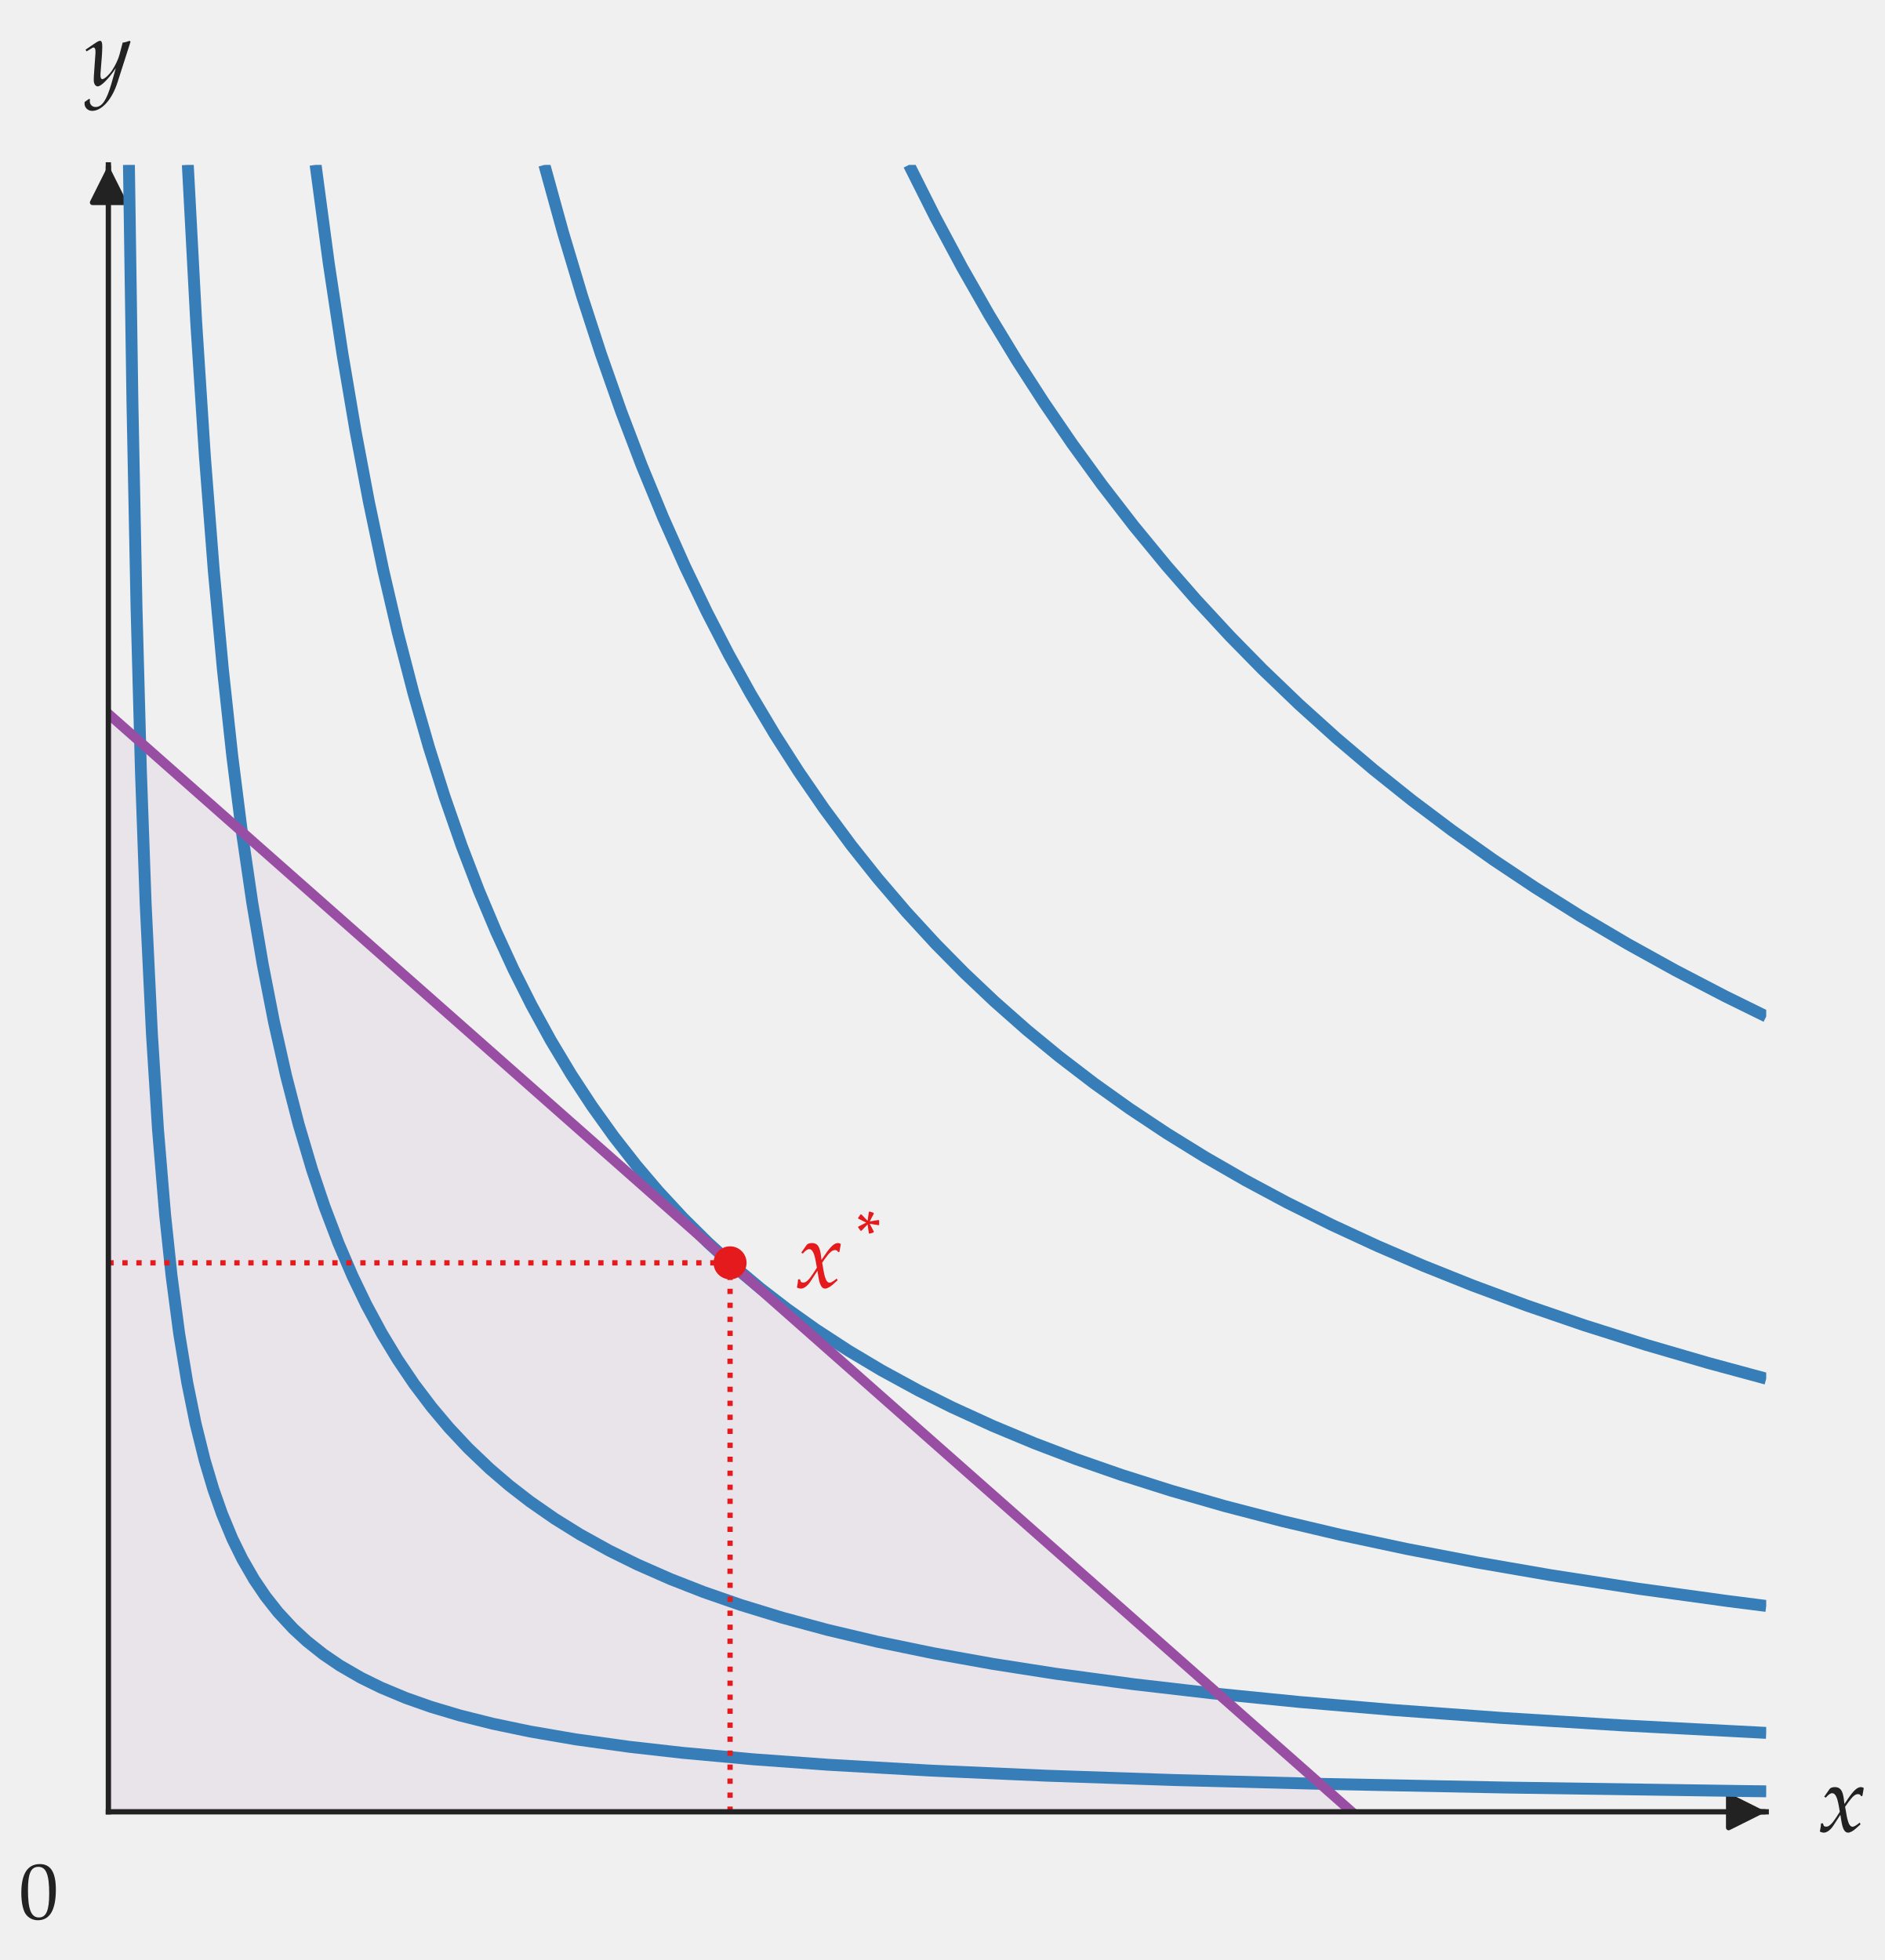
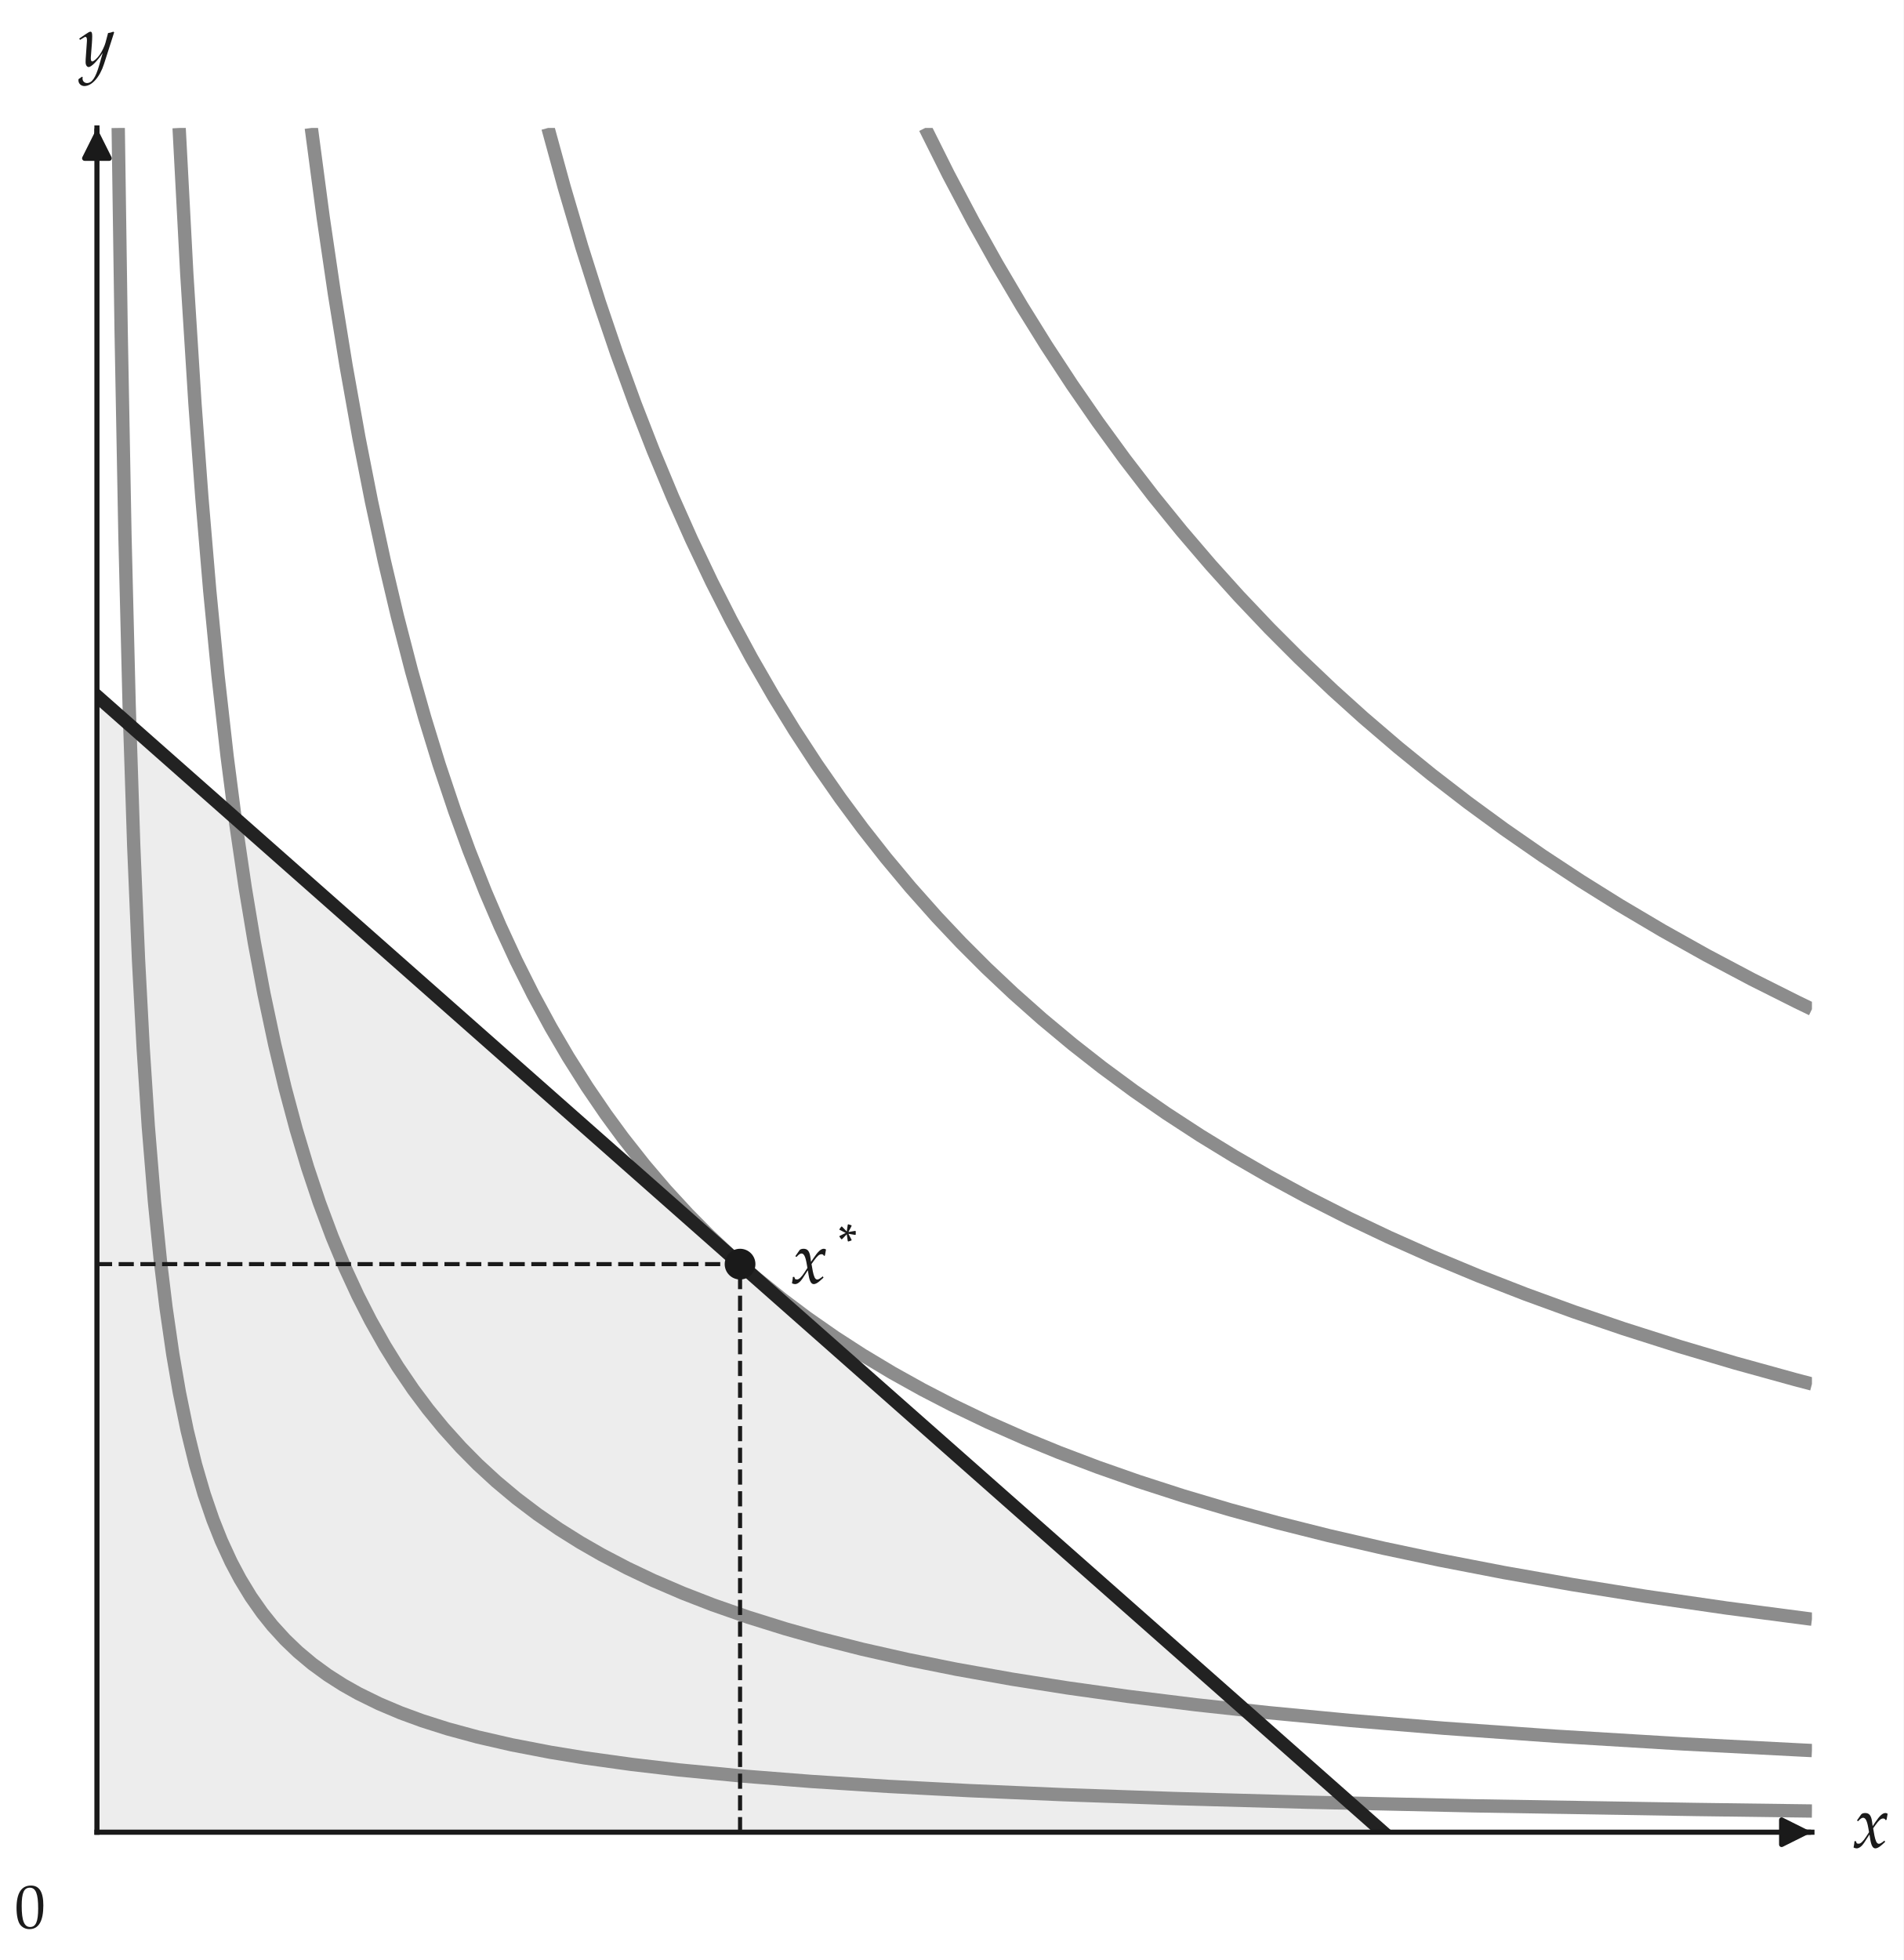
- <svg xmlns="http://www.w3.org/2000/svg" xmlns:xlink="http://www.w3.org/1999/xlink" width="285.393pt" height="296.906pt" viewBox="0 0 285.393 296.906" version="1.1">
+ <svg xmlns="http://www.w3.org/2000/svg" xmlns:xlink="http://www.w3.org/1999/xlink" width="371.604pt" height="382.561pt" viewBox="0 0 371.604 382.561" version="1.1">
  <defs>
    <style type="text/css">*{stroke-linejoin: round; stroke-linecap: butt}</style>
  </defs>
  <g id="figure_1">
    <g id="patch_1">
-       <path d="M 0 296.906  L 285.393 296.906  L 285.393 0  L 0 0  L 0 296.906  z " style="fill: none; opacity: 0" />
+       <path d="M 0 382.561  L 371.604 382.561  L 371.604 0  L 0 0  z " style="fill: #ffffff" />
    </g>
    <g id="axes_1">
      <g id="patch_2">
-         <path d="M 16.413 274.458  L 267.513 274.458  L 267.513 24.978  L 16.413 24.978  L 16.413 274.458  z " style="fill: none; opacity: 0" />
+         <path d="M 18.924 357.618  L 353.724 357.618  L 353.724 24.978  L 18.924 24.978  z " style="fill: #ffffff" />
      </g>
      <g id="patch_3">
-         <path d="M 267.262 274.458  Q 267.387 274.458 266.619 274.458  " style="fill: none; stroke: #222222; stroke-width: 0.8; stroke-linecap: round" />
-         <path d="M 261.819 272.058  L 266.619 274.458  L 261.819 276.858  z " style="fill: #222222; stroke: #222222; stroke-width: 0.8; stroke-linecap: round" />
+         <path d="M 353.389 357.618  Q 353.557 357.618 352.606 357.618  " style="fill: none; stroke: #1a1a1a; stroke-linecap: round" />
+         <path d="M 347.806 355.218  L 352.606 357.618  L 347.806 360.018  z " style="fill: #1a1a1a; stroke: #1a1a1a; stroke-linecap: round" />
      </g>
      <g id="patch_4">
-         <path d="M 16.413 25.227  Q 16.413 25.103 16.413 25.872  " style="fill: none; stroke: #222222; stroke-width: 0.8; stroke-linecap: round" />
-         <path d="M 14.013 30.672  L 16.413 25.872  L 18.813 30.672  z " style="fill: #222222; stroke: #222222; stroke-width: 0.8; stroke-linecap: round" />
+         <path d="M 18.924 25.311  Q 18.924 25.144 18.924 26.096  " style="fill: none; stroke: #1a1a1a; stroke-linecap: round" />
+         <path d="M 16.524 30.896  L 18.924 26.096  L 21.324 30.896  z " style="fill: #1a1a1a; stroke: #1a1a1a; stroke-linecap: round" />
      </g>
      <g id="FillBetweenPolyCollection_1">
        <defs>
-           <path id="m4ac855ac36" d="M 16.413 -22.448  L 16.413 -188.768  L 204.738 -22.448  L 204.738 -22.448  L 204.738 -22.448  L 16.413 -22.448  z " style="stroke: #984ea3; stroke-opacity: 0.08" />
+           <path id="m78f150f268" d="M 18.924 -24.943  L 18.924 -246.703  L 270.024 -24.943  L 270.024 -24.943  L 270.024 -24.943  L 18.924 -24.943  z " style="stroke: #222222; stroke-opacity: 0.08" />
        </defs>
-         <g clip-path="url(#p705c711063)">
-           <use xlink:href="#m4ac855ac36" x="0" y="296.906" style="fill: #984ea3; fill-opacity: 0.08; stroke: #984ea3; stroke-opacity: 0.08" />
+         <g clip-path="url(#pce294959e6)">
+           <use xlink:href="#m78f150f268" x="0" y="382.561" style="fill: #222222; fill-opacity: 0.08; stroke: #222222; stroke-opacity: 0.08" />
        </g>
      </g>
      <g id="matplotlib.axis_1">
        <g id="xtick_1">
          <g id="line2d_1" />
        </g>
        <g id="xtick_2">
          <g id="line2d_2" />
        </g>
        <g id="xtick_3">
          <g id="line2d_3" />
        </g>
        <g id="xtick_4">
          <g id="line2d_4" />
        </g>
        <g id="xtick_5">
          <g id="line2d_5" />
        </g>
        <g id="xtick_6">
          <g id="line2d_6" />
        </g>
        <g id="xtick_7">
          <g id="line2d_7" />
        </g>
        <g id="xtick_8">
          <g id="line2d_8" />
        </g>
        <g id="xtick_9">
          <g id="line2d_9" />
        </g>
      </g>
      <g id="matplotlib.axis_2">
        <g id="ytick_1">
          <g id="line2d_10" />
        </g>
        <g id="ytick_2">
          <g id="line2d_11" />
        </g>
        <g id="ytick_3">
          <g id="line2d_12" />
        </g>
        <g id="ytick_4">
          <g id="line2d_13" />
        </g>
        <g id="ytick_5">
          <g id="line2d_14" />
        </g>
        <g id="ytick_6">
          <g id="line2d_15" />
        </g>
        <g id="ytick_7">
          <g id="line2d_16" />
        </g>
        <g id="ytick_8">
          <g id="line2d_17" />
        </g>
      </g>
      <g id="QuadContourSet_1">
-         <path d="M 19.528 24.978  L 20.059 61.001  L 20.678 92.056  L 21.347 116.9  L 22.056 136.775  L 23.013 156.65  L 23.93 171.11  L 25.003 183.978  L 25.988 193.295  L 27.135 201.99  L 28.363 209.443  L 29.625 215.654  L 31.014 221.244  L 32.313 225.592  L 33.626 229.318  L 35.201 233.108  L 36.695 236.15  L 38.483 239.256  L 40.211 241.812  L 42.109 244.224  L 44.411 246.709  L 46.473 248.613  L 48.977 250.6  L 51.482 252.305  L 54.691 254.162  L 57.744 255.659  L 61.501 257.227  L 65.258 258.552  L 69.641 259.861  L 74.651 261.116  L 80.286 262.294  L 87.174 263.479  L 95.314 264.61  L 103.455 265.529  L 114.1 266.503  L 125.371 267.325  L 141.025 268.219  L 158.558 268.99  L 177.97 269.648  L 200.512 270.235  L 228.064 270.781  L 263.756 271.307  L 267.513 271.355  L 267.513 271.355  " clip-path="url(#p705c711063)" style="fill: none; stroke: #377eb8; stroke-width: 1.8" />
-         <path d="M 28.446 24.978  L 29.703 48.58  L 31.029 69.076  L 32.381 86.466  L 33.756 101.373  L 35.167 114.416  L 36.577 125.595  L 38.214 136.775  L 39.796 146.091  L 41.494 154.787  L 43.342 162.999  L 45.233 170.314  L 47.257 177.146  L 49.137 182.736  L 51.261 188.326  L 53.393 193.295  L 55.487 197.642  L 57.831 201.99  L 60.249 205.987  L 62.753 209.688  L 65.386 213.17  L 68 216.275  L 70.908 219.381  L 74.165 222.486  L 77.155 225.045  L 80.286 227.467  L 84.043 230.077  L 87.818 232.424  L 92.303 234.908  L 96.567 237.011  L 101.576 239.214  L 106.586 241.172  L 112.221 243.13  L 118.483 245.051  L 125.371 246.91  L 132.885 248.688  L 141.356 250.435  L 150.418 252.059  L 159.905 253.541  L 171.708 255.129  L 183.605 256.505  L 196.755 257.814  L 211.157 259.045  L 227.438 260.233  L 245.597 261.359  L 267.513 262.502  L 267.513 262.502  " clip-path="url(#p705c711063)" style="fill: none; stroke: #377eb8; stroke-width: 1.8" />
-         <path d="M 47.801 24.978  L 49.796 39.884  L 51.861 53.548  L 53.861 65.349  L 55.865 75.976  L 58.068 86.466  L 60.249 95.823  L 62.65 105.099  L 64.965 113.173  L 67.317 120.627  L 69.909 128.08  L 72.528 134.912  L 75.142 141.123  L 77.781 146.859  L 80.517 152.302  L 83.417 157.591  L 86.548 162.808  L 89.679 167.579  L 92.973 172.177  L 96.372 176.525  L 99.698 180.436  L 103.455 184.495  L 107.212 188.217  L 110.969 191.644  L 115.159 195.158  L 119.184 198.263  L 123.55 201.369  L 128.502 204.597  L 133.511 207.586  L 139.147 210.657  L 144.179 213.17  L 150.418 216.023  L 156.68 218.631  L 162.941 221.017  L 169.829 223.416  L 177.344 225.799  L 185.484 228.143  L 194.25 230.425  L 203.017 232.494  L 213.036 234.632  L 223.681 236.678  L 235.001 238.635  L 248.102 240.659  L 261.877 242.556  L 267.513 243.272  L 267.513 243.272  " clip-path="url(#p705c711063)" style="fill: none; stroke: #377eb8; stroke-width: 1.8" />
-         <path d="M 82.451 24.978  L 85.296 35.283  L 88.167 44.853  L 90.991 53.548  L 94.062 62.285  L 97.193 70.509  L 100.441 78.392  L 103.762 85.845  L 107.045 92.677  L 110.343 99.06  L 113.692 105.099  L 117.395 111.31  L 120.988 116.915  L 124.824 122.49  L 128.964 128.08  L 132.919 133.048  L 137.268 138.138  L 141.725 142.986  L 146.035 147.357  L 150.6 151.681  L 155.526 156.029  L 160.437 160.067  L 165.705 164.103  L 171.082 167.94  L 176.717 171.684  L 182.534 175.283  L 188.615 178.785  L 194.877 182.142  L 201.764 185.572  L 208.652 188.757  L 215.54 191.722  L 223.054 194.73  L 231.195 197.752  L 239.961 200.76  L 249.354 203.732  L 258.747 206.473  L 267.513 208.847  L 267.513 208.847  " clip-path="url(#p705c711063)" style="fill: none; stroke: #377eb8; stroke-width: 1.8" />
-         <path d="M 137.676 24.978  L 141.651 32.898  L 145.724 40.505  L 149.792 47.64  L 154.133 54.791  L 158.141 61.001  L 162.388 67.212  L 166.898 73.423  L 171.708 79.65  L 176.717 85.738  L 181.148 90.814  L 186.32 96.404  L 191.198 101.373  L 196.755 106.706  L 202.391 111.79  L 208.026 116.574  L 213.871 121.248  L 219.924 125.804  L 226.185 130.241  L 232.447 134.421  L 239.335 138.748  L 246.52 142.986  L 253.737 146.984  L 261.251 150.896  L 267.513 153.977  L 267.513 153.977  " clip-path="url(#p705c711063)" style="fill: none; stroke: #377eb8; stroke-width: 1.8" />
+         <path d="M 23.078 24.978  L 23.652 64.728  L 24.391 104.478  L 25.211 137.603  L 26.1 164.931  L 27.039 187.291  L 27.959 204.681  L 28.947 219.821  L 30.147 234.494  L 31.31 246.088  L 32.411 255.197  L 33.729 264.307  L 35.013 271.76  L 36.541 279.213  L 38.166 285.838  L 39.856 291.635  L 41.561 296.603  L 43.209 300.744  L 45.117 304.885  L 46.873 308.197  L 48.985 311.672  L 51.198 314.822  L 53.186 317.307  L 55.664 320.024  L 58.169 322.424  L 60.958 324.76  L 64.013 326.985  L 67.019 328.9  L 69.962 330.557  L 74.032 332.553  L 78.206 334.318  L 82.381 335.85  L 87.39 337.443  L 93.234 339.03  L 99.914 340.564  L 107.428 342.01  L 114.107 343.105  L 123.291 344.381  L 132.55 345.463  L 144.998 346.658  L 158.357 347.708  L 173.385 348.674  L 189.248 349.506  L 207.616 350.294  L 229.324 351.047  L 255.206 351.763  L 287.767 352.469  L 331.182 353.183  L 353.724 353.481  L 353.724 353.481  " clip-path="url(#pce294959e6)" style="fill: none; stroke: #8c8c8c; stroke-width: 2.6" />
+         <path d="M 34.968 24.978  L 36.461 53.355  L 38.063 78.806  L 39.403 97.025  L 40.942 115.244  L 42.556 131.806  L 44.326 147.541  L 46.036 160.791  L 47.862 173.213  L 49.655 183.978  L 51.519 193.916  L 53.627 203.853  L 55.664 212.383  L 57.816 220.416  L 60.05 227.869  L 62.343 234.725  L 64.848 241.427  L 67.353 247.437  L 69.857 252.855  L 72.362 257.766  L 75.111 262.65  L 77.673 266.791  L 80.711 271.258  L 83.567 275.072  L 86.555 278.72  L 89.982 282.525  L 93.261 285.838  L 96.858 289.15  L 100.819 292.463  L 104.923 295.571  L 109.098 298.444  L 113.272 301.062  L 117.447 303.458  L 122.456 306.078  L 127.465 308.457  L 133.31 310.969  L 139.154 313.237  L 146.067 315.65  L 153.347 317.922  L 160.027 319.802  L 168.376 321.913  L 177.323 323.932  L 186.744 325.821  L 197.597 327.752  L 208.451 329.462  L 220.14 331.098  L 233.498 332.748  L 247.691 334.291  L 263.555 335.803  L 281.922 337.328  L 303.63 338.876  L 328.677 340.39  L 352.054 341.597  L 353.724 341.677  L 353.724 341.677  " clip-path="url(#pce294959e6)" style="fill: none; stroke: #8c8c8c; stroke-width: 2.6" />
+         <path d="M 60.775 24.978  L 63.083 42.369  L 65.276 57.275  L 67.555 71.353  L 70.07 85.431  L 72.515 97.853  L 75.019 109.447  L 77.563 120.213  L 80.348 130.978  L 82.92 140.088  L 85.72 149.209  L 88.77 158.306  L 91.565 165.976  L 94.756 174.041  L 97.595 180.666  L 100.749 187.486  L 104.088 194.157  L 107.549 200.541  L 110.946 206.338  L 114.612 212.135  L 118.282 217.508  L 121.627 222.072  L 125.796 227.359  L 129.97 232.256  L 134.317 236.978  L 138.419 241.119  L 142.822 245.26  L 147.563 249.4  L 152.681 253.541  L 157.522 257.176  L 162.998 260.994  L 168.376 264.471  L 174.22 267.976  L 180.064 271.227  L 185.909 274.251  L 192.803 277.557  L 200.102 280.782  L 206.781 283.513  L 214.295 286.363  L 222.246 289.15  L 230.993 291.974  L 240.177 294.698  L 249.361 297.206  L 259.38 299.723  L 270.234 302.224  L 281.088 304.516  L 293.611 306.937  L 306.969 309.288  L 321.163 311.558  L 337.026 313.855  L 352.889 315.933  L 353.724 316.037  L 353.724 316.037  " clip-path="url(#pce294959e6)" style="fill: none; stroke: #8c8c8c; stroke-width: 2.6" />
+         <path d="M 106.975 24.978  L 110.154 36.572  L 113.572 48.166  L 116.984 58.931  L 120.358 68.869  L 123.973 78.806  L 127.521 87.916  L 131.318 97.025  L 135.006 105.306  L 138.946 113.588  L 142.727 121.041  L 146.754 128.494  L 151.052 135.947  L 155.123 142.572  L 159.452 149.197  L 164.065 155.822  L 168.376 161.642  L 172.913 167.416  L 177.753 173.213  L 182.908 179.009  L 187.6 183.978  L 192.588 188.965  L 197.84 193.916  L 203.442 198.886  L 209.403 203.853  L 215.13 208.341  L 221.398 212.963  L 227.654 217.298  L 234.333 221.649  L 241.012 225.738  L 247.691 229.589  L 255.216 233.666  L 263.382 237.806  L 271.069 241.458  L 279.598 245.26  L 288.602 249.01  L 297.786 252.587  L 307.221 256.025  L 316.988 259.354  L 327.842 262.806  L 338.696 266.025  L 350.461 269.275  L 353.724 270.136  L 353.724 270.136  " clip-path="url(#pce294959e6)" style="fill: none; stroke: #8c8c8c; stroke-width: 2.6" />
+         <path d="M 180.608 24.978  L 185.16 34.087  L 189.976 43.197  L 194.604 51.478  L 199.488 59.759  L 204.276 67.455  L 209.286 75.09  L 214.295 82.334  L 219.571 89.572  L 225.149 96.823  L 230.693 103.65  L 236.365 110.275  L 241.847 116.358  L 247.863 122.697  L 253.655 128.494  L 260.215 134.723  L 266.165 140.088  L 272.934 145.884  L 279.418 151.154  L 286.541 156.65  L 293.611 161.822  L 301.125 167.036  L 308.639 171.979  L 316.153 176.672  L 324.502 181.616  L 333.156 186.463  L 342.035 191.166  L 350.821 195.572  L 353.724 196.977  L 353.724 196.977  " clip-path="url(#pce294959e6)" style="fill: none; stroke: #8c8c8c; stroke-width: 2.6" />
      </g>
      <g id="line2d_18">
-         <path d="M 204.738 274.458  L 16.413 108.138  " clip-path="url(#p705c711063)" style="fill: none; stroke: #984ea3; stroke-width: 1.5; stroke-linecap: square" />
+         <path d="M 270.024 357.618  L 18.924 135.858  " clip-path="url(#pce294959e6)" style="fill: none; stroke: #222222; stroke-width: 2.6; stroke-linecap: square" />
      </g>
      <g id="line2d_19">
-         <path d="M 110.576 274.458  L 110.576 191.298  " clip-path="url(#p705c711063)" style="fill: none; stroke-dasharray: 0.8,1.32; stroke-dashoffset: 0; stroke: #e41a1c; stroke-width: 0.8" />
+         <path d="M 144.474 357.618  L 144.474 246.738  " clip-path="url(#pce294959e6)" style="fill: none; stroke-dasharray: 2.96,1.28; stroke-dashoffset: 0; stroke: #1a1a1a; stroke-width: 0.8" />
      </g>
      <g id="line2d_20">
-         <path d="M 16.413 191.298  L 110.576 191.298  " clip-path="url(#p705c711063)" style="fill: none; stroke-dasharray: 0.8,1.32; stroke-dashoffset: 0; stroke: #e41a1c; stroke-width: 0.8" />
+         <path d="M 18.924 246.738  L 144.474 246.738  " clip-path="url(#pce294959e6)" style="fill: none; stroke-dasharray: 2.96,1.28; stroke-dashoffset: 0; stroke: #1a1a1a; stroke-width: 0.8" />
      </g>
      <g id="patch_5">
-         <path d="M 16.413 274.458  L 16.413 24.978  " style="fill: none; stroke: #222222; stroke-width: 0.8; stroke-linejoin: miter; stroke-linecap: square" />
+         <path d="M 18.924 357.618  L 18.924 24.978  " style="fill: none; stroke: #1a1a1a; stroke-linejoin: miter; stroke-linecap: square" />
      </g>
      <g id="patch_6">
-         <path d="M 16.413 274.458  L 267.513 274.458  " style="fill: none; stroke: #222222; stroke-width: 0.8; stroke-linejoin: miter; stroke-linecap: square" />
+         <path d="M 18.924 357.618  L 353.724 357.618  " style="fill: none; stroke: #1a1a1a; stroke-linejoin: miter; stroke-linecap: square" />
      </g>
      <g id="text_1">
-         <g style="fill: #222222" transform="translate(275.513 277.573) scale(0.14 -0.14)">
+         <g style="fill: #1a1a1a" transform="translate(361.724 360.733) scale(0.14 -0.14)">
          <defs>
            <path id="TeXGyrePagella-Italic-59" d="M 58 6  C 154 -45 256 -70 333 -70  C 544 -70 794 115 992 416  L 1478 1165  L 1549 723  C 1638 179 1779 -70 2010 -70  C 2150 -70 2355 38 2560 224  L 2874 506  L 2816 627  C 2586 435 2426 339 2323 339  C 2227 339 2144 403 2080 531  C 2022 653 1952 890 1920 1075  L 1805 1722  L 2029 2035  C 2330 2451 2502 2598 2701 2598  C 2803 2598 2880 2547 2912 2451  L 3002 2477  L 3098 3021  C 3021 3066 2963 3085 2906 3085  C 2650 3085 2394 2854 1997 2266  L 1760 1914  L 1722 2221  C 1645 2854 1472 3085 1094 3085  C 928 3085 787 3034 730 2950  L 358 2419  L 467 2355  C 659 2573 787 2662 909 2662  C 1120 2662 1261 2400 1370 1773  L 1440 1376  L 1184 979  C 909 550 691 346 512 346  C 416 346 346 371 333 403  L 262 582  L 134 563  C 134 435 122 352 83 147  C 70 70 64 51 58 6  z " transform="scale(0.015625)" />
          </defs>
          <use xlink:href="#TeXGyrePagella-Italic-59" transform="translate(0 0.796875)" />
        </g>
      </g>
      <g id="text_2">
-         <g style="fill: #222222" transform="translate(12.913 13.044) scale(0.14 -0.14)">
+         <g style="fill: #1a1a1a" transform="translate(15.424 13.044) scale(0.14 -0.14)">
          <defs>
            <path id="TeXGyrePagella-Italic-5a" d="M -51 -1267  C -51 -1542 186 -1766 474 -1766  C 1152 -1766 1856 -973 2234 211  L 3136 3027  L 3066 3085  C 2880 3014 2733 2976 2592 2963  L 2368 2118  C 2291 1818 2067 1350 1856 1037  C 1632 710 1318 429 1178 429  C 1037 429 1050 736 1056 819  L 1152 2061  C 1165 2259 1178 2502 1178 2682  C 1178 2970 1133 3085 1024 3085  C 941 3085 851 3040 544 2829  L 19 2470  L 90 2355  L 410 2547  C 442 2573 525 2624 570 2624  C 736 2624 710 2298 704 2195  L 595 640  L 589 384  C 582 115 704 -70 864 -70  C 1101 -70 1638 474 2118 1197  L 1805 102  C 1478 -1030 1158 -1498 710 -1498  C 486 -1498 314 -1325 314 -1101  C 314 -1069 320 -1018 326 -960  L 262 -934  L -45 -1152  C -51 -1197 -51 -1235 -51 -1267  z " transform="scale(0.015625)" />
          </defs>
          <use xlink:href="#TeXGyrePagella-Italic-5a" transform="translate(0 0.796875)" />
        </g>
      </g>
      <g id="text_3">
-         <g style="fill: #222222" transform="translate(2.88 290.6544) scale(0.12 -0.12)">
+         <g style="fill: #1a1a1a" transform="translate(2.88 376.3092) scale(0.12 -0.12)">
          <defs>
            <path id="TeXGyrePagella-Regular-11" d="M 186 2074  C 186 1325 320 678 544 365  C 768 51 1126 -128 1523 -128  C 2490 -128 2976 704 2976 2342  C 2976 3744 2560 4410 1683 4410  C 691 4410 186 3622 186 2074  z M 723 2304  C 723 3654 960 4186 1568 4186  C 2189 4186 2438 3558 2438 2022  C 2438 659 2195 96 1606 96  C 986 96 723 742 723 2304  z " transform="scale(0.015625)" />
          </defs>
          <use xlink:href="#TeXGyrePagella-Regular-11" transform="translate(0 0.09375)" />
        </g>
      </g>
      <g id="line2d_21">
        <defs>
-           <path id="m189f4a8316" d="M 0 2  C 0.53 2 1.039 1.789 1.414 1.414  C 1.789 1.039 2 0.53 2 0  C 2 -0.53 1.789 -1.039 1.414 -1.414  C 1.039 -1.789 0.53 -2 0 -2  C -0.53 -2 -1.039 -1.789 -1.414 -1.414  C -1.789 -1.039 -2 -0.53 -2 0  C -2 0.53 -1.789 1.039 -1.414 1.414  C -1.039 1.789 -0.53 2 0 2  z " style="stroke: #e41a1c" />
+           <path id="m54682757cf" d="M 0 2.5  C 0.663 2.5 1.299 2.237 1.768 1.768  C 2.237 1.299 2.5 0.663 2.5 0  C 2.5 -0.663 2.237 -1.299 1.768 -1.768  C 1.299 -2.237 0.663 -2.5 0 -2.5  C -0.663 -2.5 -1.299 -2.237 -1.768 -1.768  C -2.237 -1.299 -2.5 -0.663 -2.5 0  C -2.5 0.663 -2.237 1.299 -1.768 1.768  C -1.299 2.237 -0.663 2.5 0 2.5  z " style="stroke: #1a1a1a" />
        </defs>
        <g>
-           <use xlink:href="#m189f4a8316" x="110.576" y="191.298" style="fill: #e41a1c; stroke: #e41a1c" />
+           <use xlink:href="#m54682757cf" x="144.474" y="246.738" style="fill: #1a1a1a; stroke: #1a1a1a" />
        </g>
      </g>
      <g id="text_4">
-         <g style="fill: #e41a1c" transform="translate(120.5755 195.141) scale(0.14 -0.14)">
+         <g style="fill: #1a1a1a" transform="translate(154.474 250.581) scale(0.14 -0.14)">
          <defs>
            <path id="TeXGyrePagella-Regular-b" d="M 205 2874  L 448 2541  L 531 2534  L 1146 3162  L 1274 2291  L 1344 2246  L 1734 2374  L 1766 2451  L 1357 3232  L 2227 3085  L 2291 3136  L 2291 3546  L 2227 3603  L 1357 3456  L 1766 4237  L 1734 4314  L 1344 4442  L 1274 4397  L 1146 3526  L 531 4154  L 448 4147  L 205 3814  L 224 3738  L 1011 3341  L 224 2950  L 205 2874  z " transform="scale(0.015625)" />
          </defs>
          <use xlink:href="#TeXGyrePagella-Italic-59" transform="translate(0 0.673438)" />
          <use xlink:href="#TeXGyrePagella-Regular-b" transform="translate(64.82853 34.41562) scale(0.7)" />
        </g>
      </g>
    </g>
  </g>
  <defs>
-     <clipPath id="p705c711063">
-       <rect x="16.413" y="24.978" width="251.1" height="249.48" />
+     <clipPath id="pce294959e6">
+       <rect x="18.924" y="24.978" width="334.8" height="332.64" />
    </clipPath>
  </defs>
</svg>
